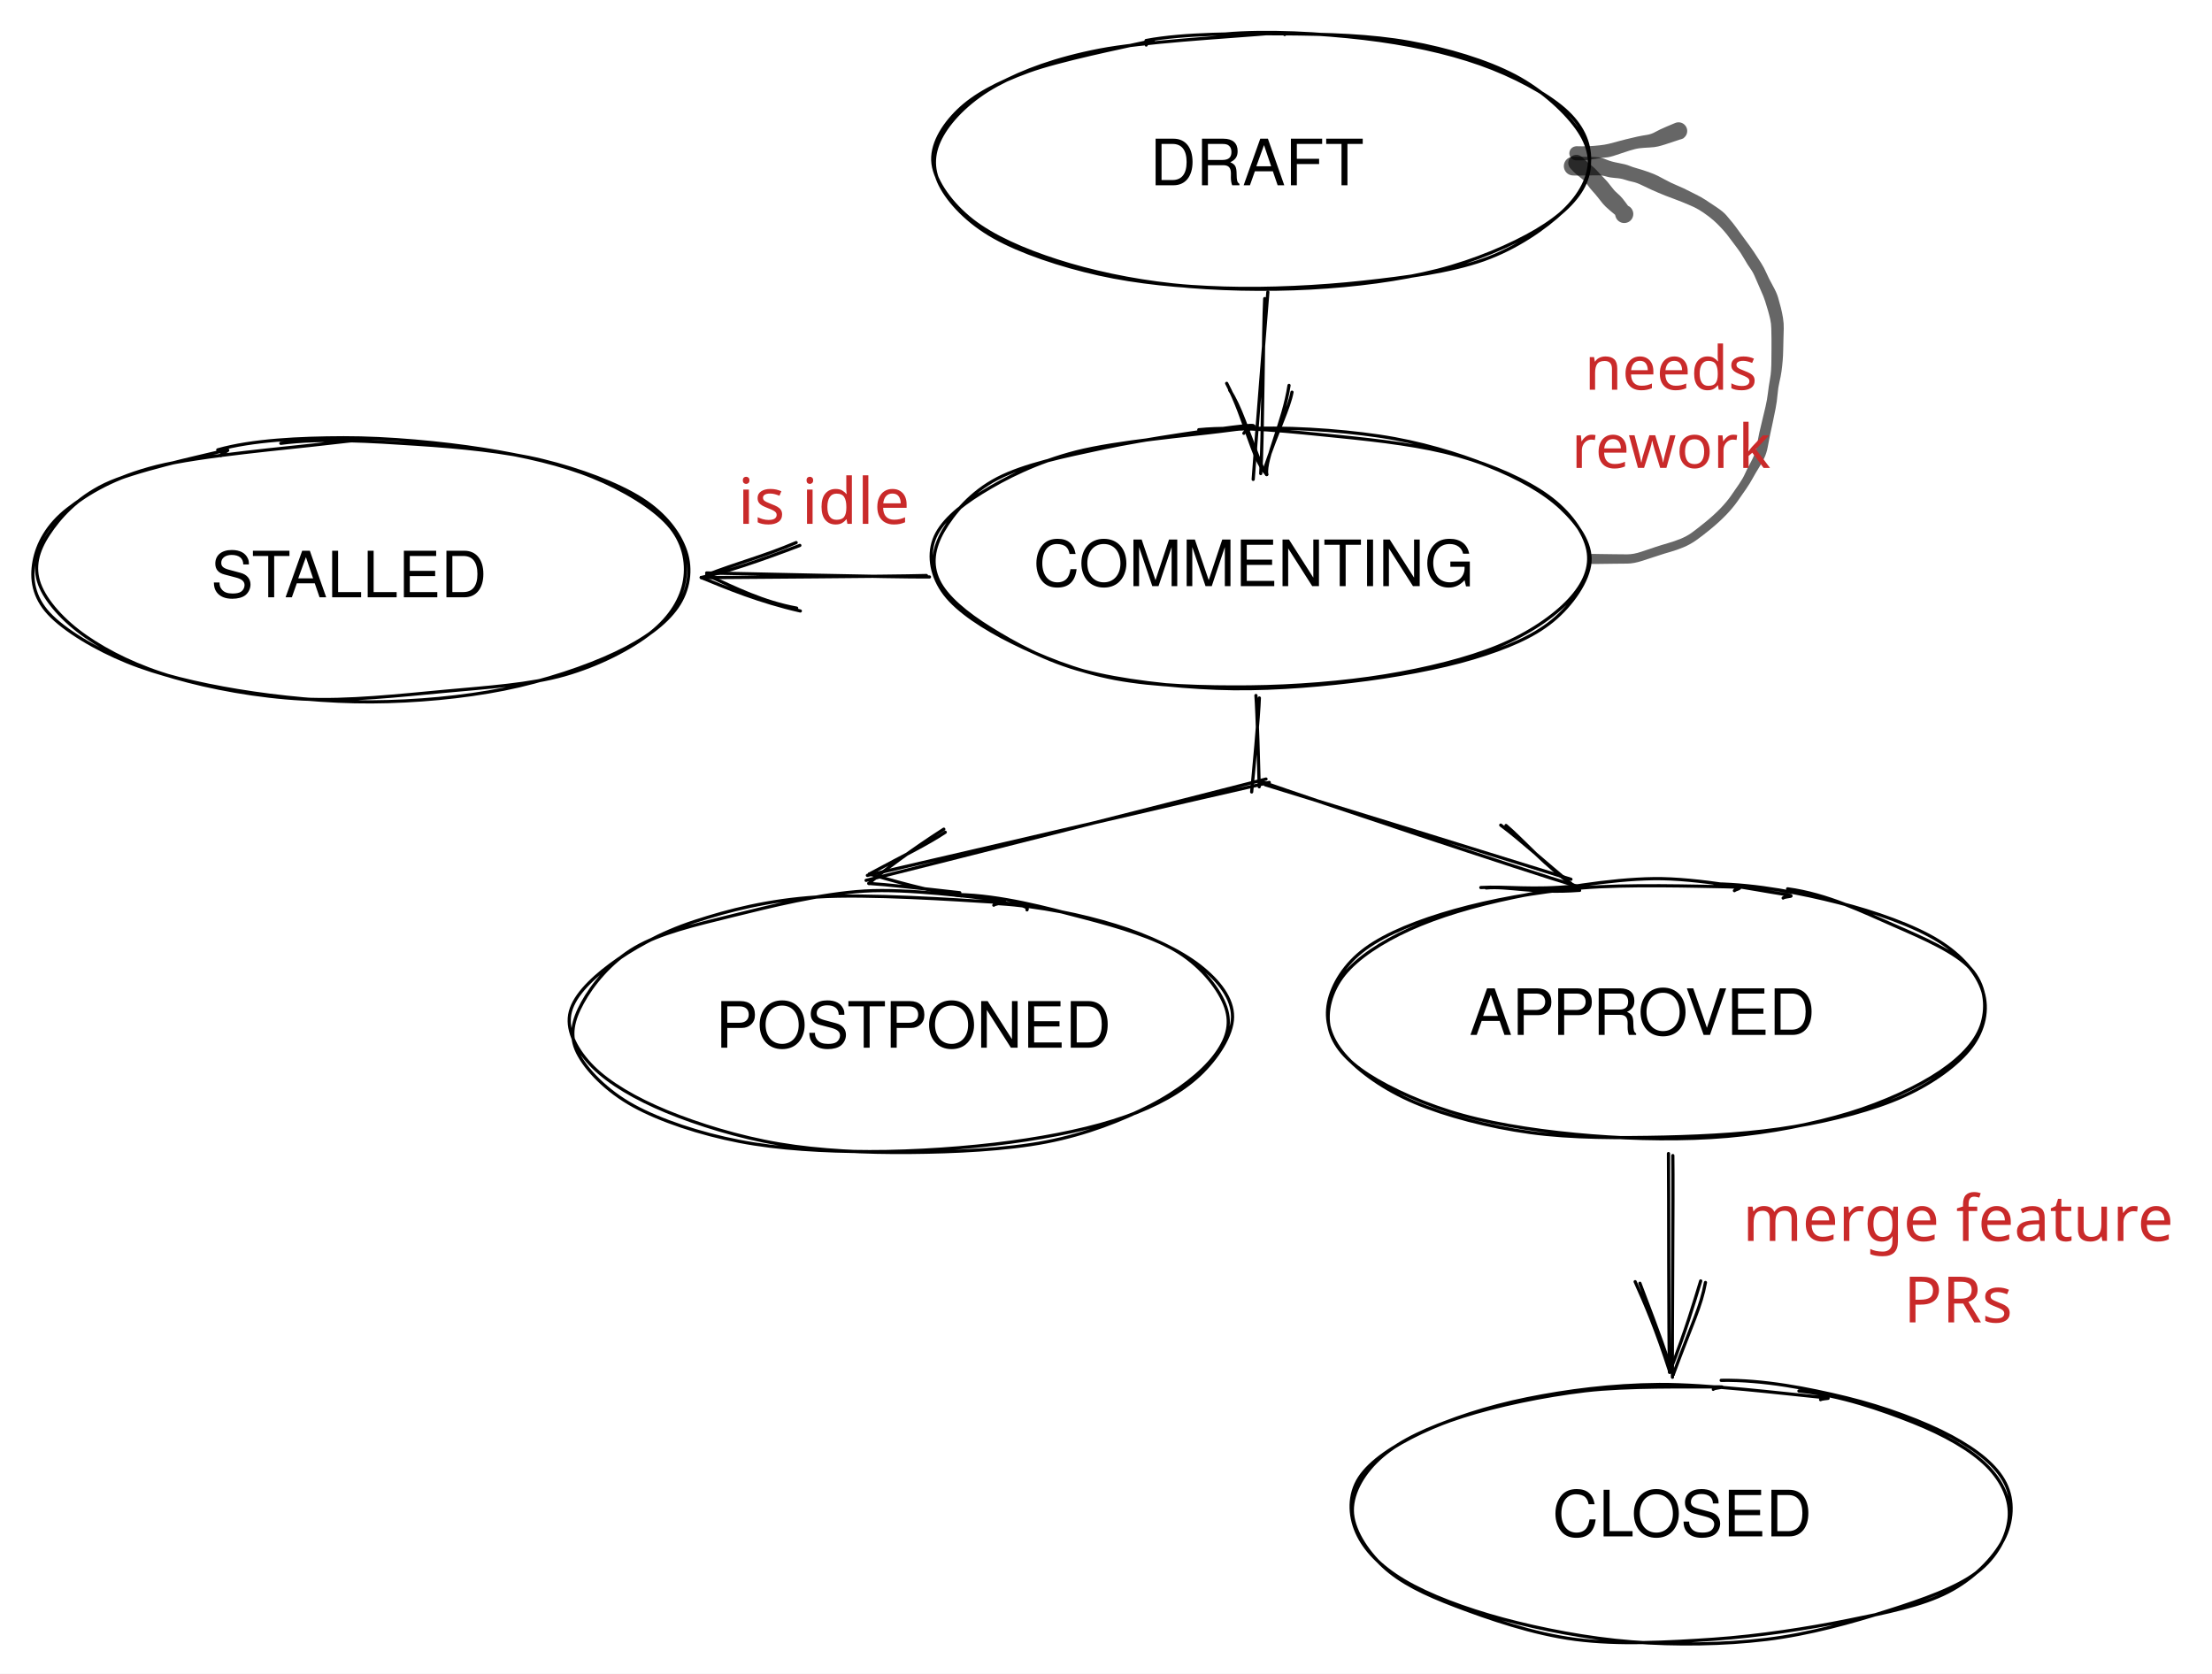
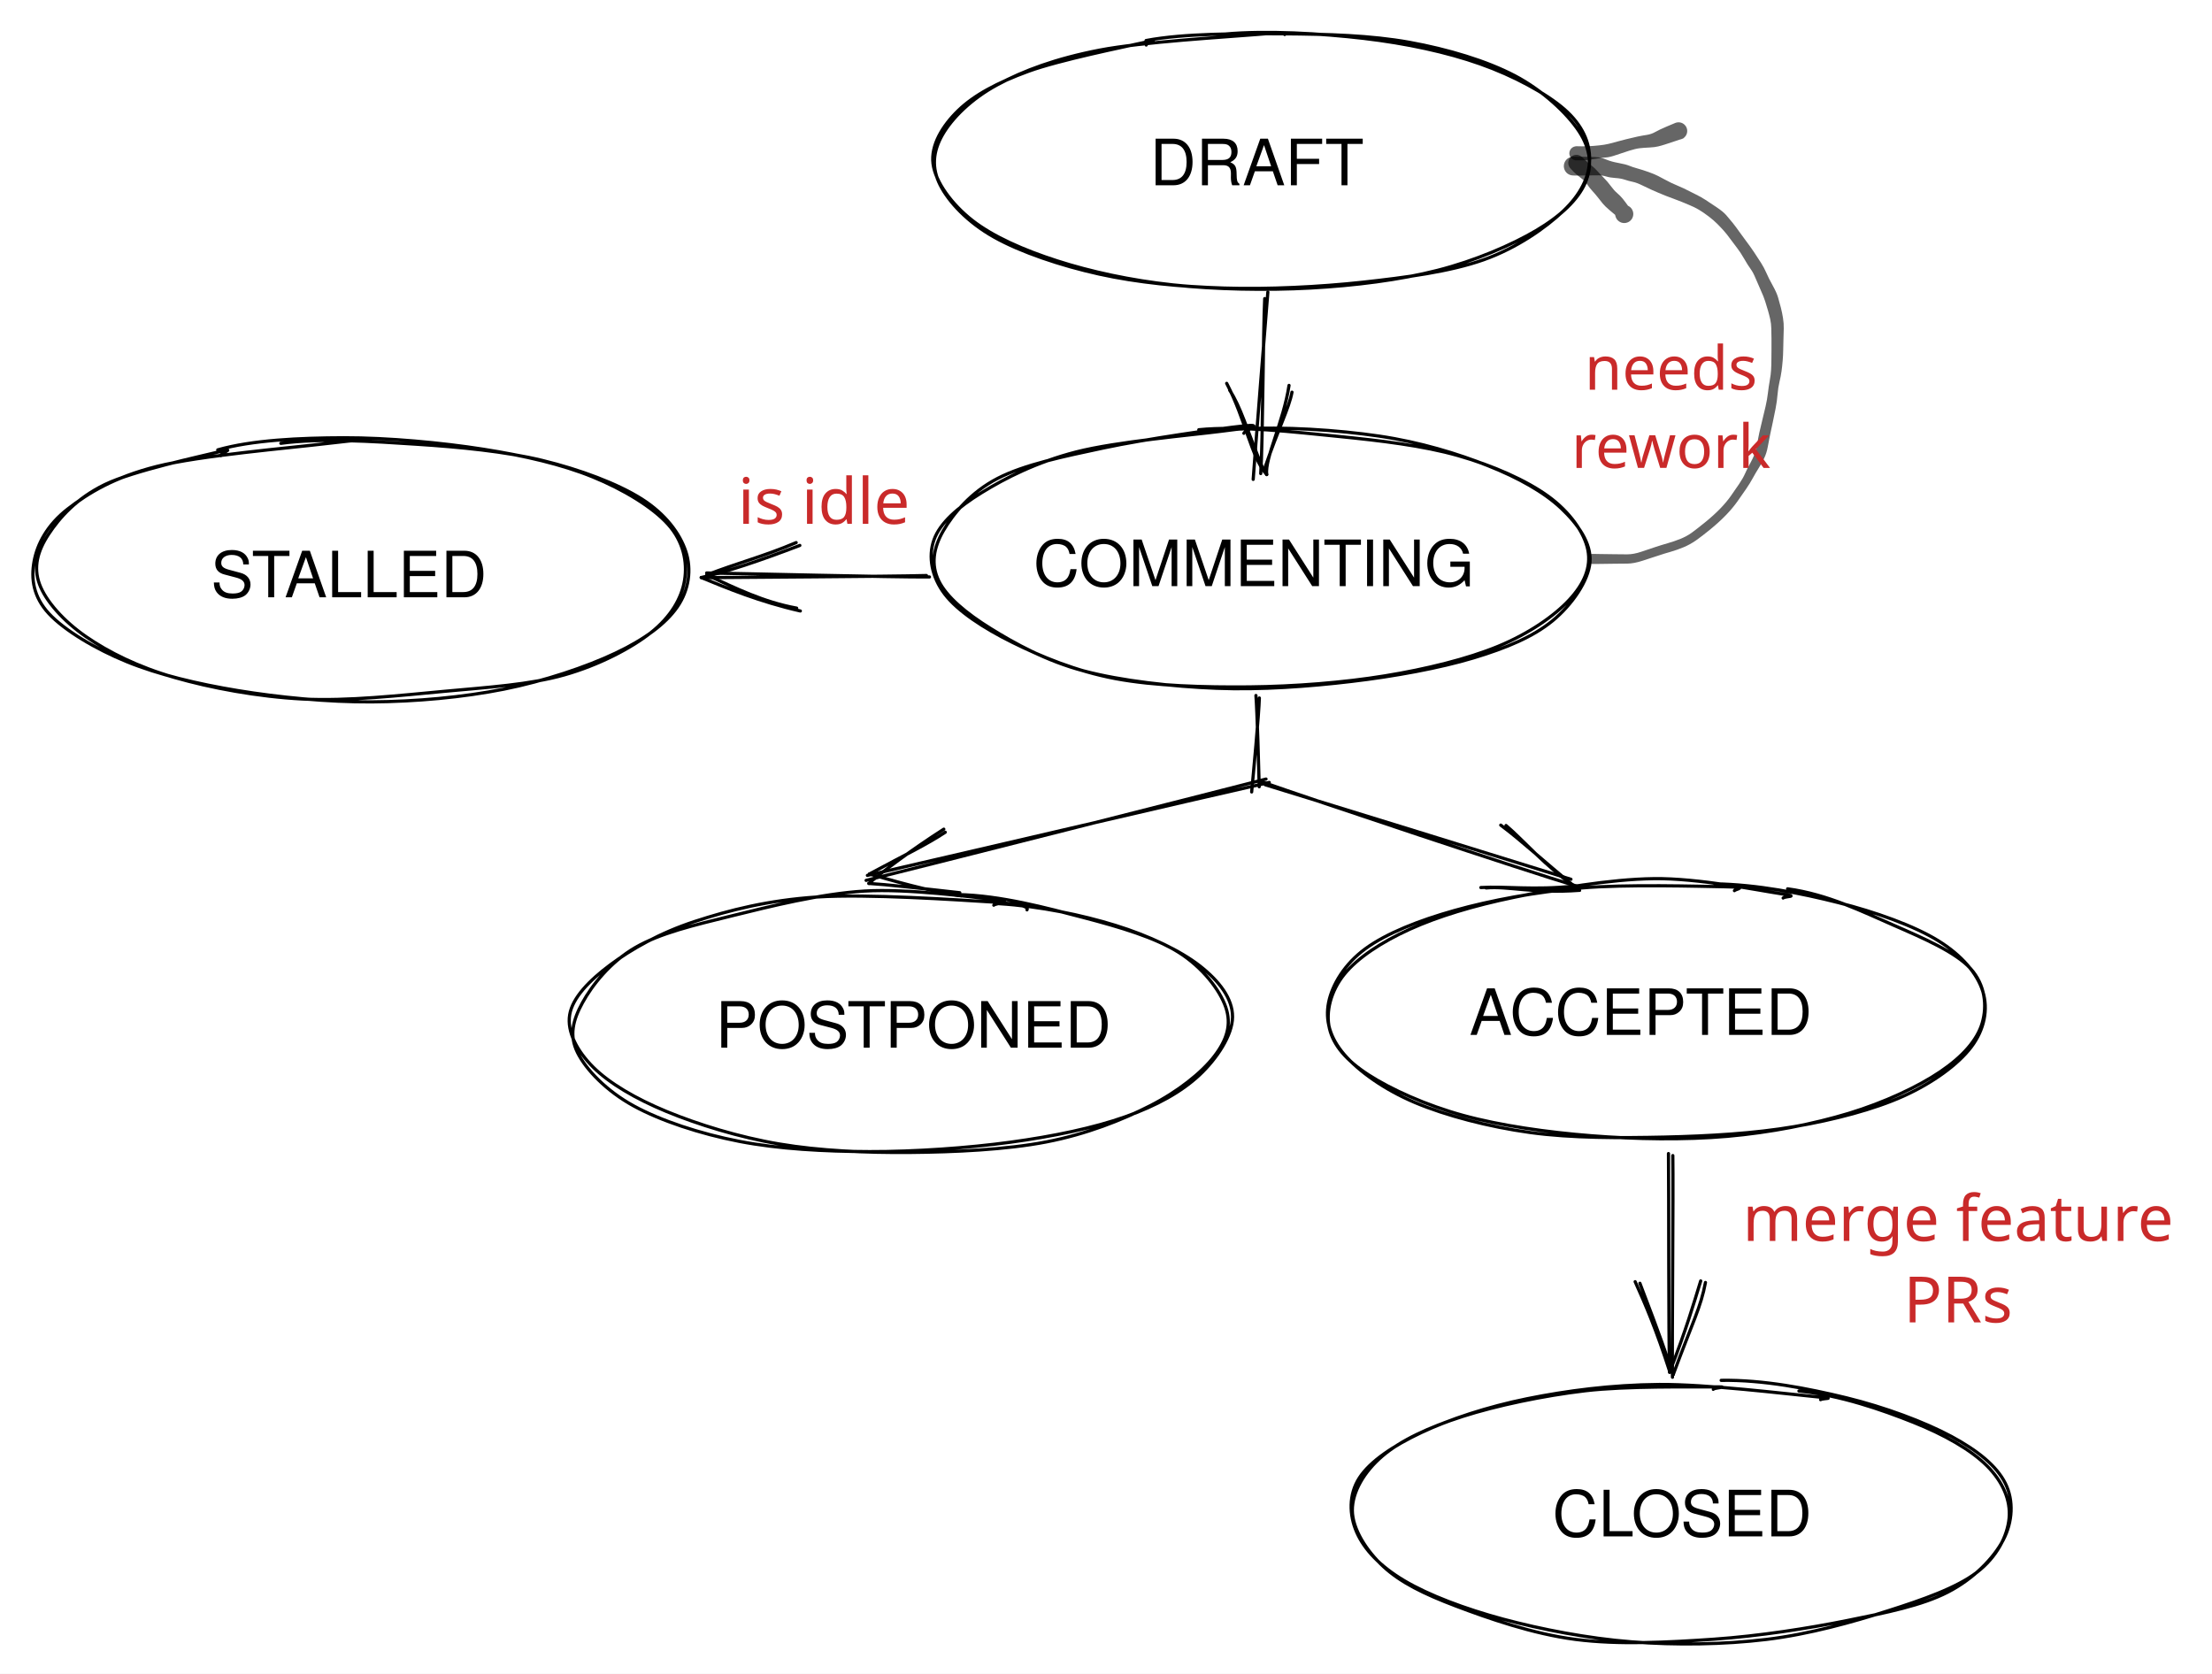
<svg xmlns="http://www.w3.org/2000/svg" version="1.1" viewBox="0 0 692.5 524" width="692.5" height="524">
  <defs>
    <style>
      @font-face {
        font-family: "Virgil";
        src: url("https://excalidraw.com/Virgil.woff2");
      }
      @font-face {
        font-family: "Cascadia";
        src: url("https://excalidraw.com/Cascadia.woff2");
      }
    </style>
  </defs>
  <rect x="0" y="0" width="692.5" height="524" fill="#ffffff" />
  <g stroke-linecap="round" transform="translate(291.5 134.5) rotate(0 103 40.5)">
    <path d="M83.8 0.04 C96.51 -1.25, 113.66 0.75, 127.19 2.1 C140.72 3.45, 153.97 5.01, 164.97 8.14 C175.97 11.27, 186.41 15.94, 193.19 20.86 C199.96 25.77, 204.51 32.24, 205.6 37.66 C206.69 43.07, 204.43 48.31, 199.74 53.34 C195.05 58.38, 187.08 63.91, 177.47 67.86 C167.85 71.82, 155.01 74.98, 142.05 77.09 C129.08 79.21, 113.74 80.41, 99.68 80.55 C85.62 80.69, 70.06 80.27, 57.68 77.95 C45.3 75.62, 34.31 71, 25.41 66.59 C16.51 62.18, 8.36 56.87, 4.27 51.51 C0.19 46.16, -1.01 39.76, 0.91 34.46 C2.83 29.17, 8.39 24.32, 15.82 19.74 C23.24 15.16, 33.01 10.17, 45.46 6.98 C57.91 3.78, 81.67 1.69, 90.53 0.55 C99.38 -0.58, 98.32 -0.46, 98.58 0.18 M96.79 -0.17 C110.13 -1.03, 127.33 0.12, 140.26 2.03 C153.19 3.94, 164.87 7.54, 174.37 11.31 C183.86 15.07, 191.93 19.61, 197.25 24.64 C202.57 29.66, 206.71 35.57, 206.27 41.44 C205.82 47.31, 200.65 54.83, 194.57 59.84 C188.49 64.84, 180.28 68.31, 169.78 71.48 C159.29 74.64, 144.99 77.26, 131.58 78.84 C118.17 80.43, 103.28 81.53, 89.32 80.98 C75.37 80.43, 59.63 78.68, 47.84 75.56 C36.05 72.44, 26.17 66.95, 18.59 62.24 C11.01 57.54, 4.83 52.41, 2.37 47.32 C-0.1 42.23, 0.73 37.05, 3.8 31.7 C6.88 26.36, 12.44 19.6, 20.83 15.27 C29.22 10.94, 41.33 8.44, 54.14 5.71 C66.96 2.97, 90.42 -0.38, 97.71 -1.14 C105.01 -1.9, 98.19 0.13, 97.91 1.15" stroke="#000000" stroke-width="1" fill="none" />
  </g>
  <g transform="translate(323.5 167.5) rotate(0 69.5 10.5)">
    <text x="0" y="16" font-family="Helvetica, Segoe UI Emoji" font-size="20px" fill="#000000" text-anchor="start" style="white-space: pre;" direction="ltr">COMMENTING</text>
  </g>
  <g stroke-linecap="round" transform="translate(292 10) rotate(0 103 40.5)">
    <path d="M91.48 0.66 C104.56 -0.52, 121.62 0.46, 134.93 2.02 C148.24 3.58, 160.9 6.3, 171.36 10 C181.83 13.69, 192.02 19.2, 197.74 24.2 C203.45 29.2, 205.71 34.67, 205.65 39.98 C205.59 45.3, 202.92 50.86, 197.38 56.09 C191.84 61.32, 182.9 67.63, 172.43 71.34 C161.96 75.05, 148.09 76.88, 134.56 78.36 C121.04 79.83, 105.03 80.62, 91.28 80.19 C77.52 79.77, 64.04 78.45, 52.04 75.79 C40.03 73.13, 27.53 68.9, 19.25 64.25 C10.96 59.61, 5.03 53.25, 2.33 47.92 C-0.37 42.59, 0.05 37.47, 3.03 32.24 C6.02 27.01, 12.04 20.96, 20.23 16.54 C28.41 12.12, 38.61 8.34, 52.16 5.71 C65.71 3.09, 91.85 1.6, 101.52 0.79 C111.2 -0.03, 110.26 0.15, 110.19 0.81 M66.79 2.69 C78.6 0.43, 96.06 0.49, 109.81 0.58 C123.55 0.68, 137.19 1.07, 149.26 3.25 C161.33 5.44, 173.36 9.05, 182.21 13.69 C191.06 18.34, 198.67 25.54, 202.34 31.13 C206.02 36.73, 206.5 42.1, 204.26 47.27 C202.03 52.45, 196.64 57.61, 188.93 62.17 C181.22 66.73, 169.79 71.64, 158.02 74.64 C146.25 77.64, 132.13 79.41, 118.32 80.17 C104.51 80.93, 88.37 80.61, 75.15 79.19 C61.92 77.78, 49.41 75.03, 38.96 71.67 C28.5 68.31, 18.9 64.08, 12.42 59.02 C5.95 53.95, 0.84 47, 0.1 41.26 C-0.64 35.52, 3.01 29.42, 7.98 24.6 C12.95 19.78, 20.21 15.89, 29.93 12.33 C39.66 8.78, 60.16 4.64, 66.31 3.27 C72.46 1.89, 66.4 3.44, 66.84 4.1" stroke="#000000" stroke-width="1" fill="none" />
  </g>
  <g transform="translate(360 42) rotate(0 33.5 10.5)">
    <text x="0" y="16" font-family="Helvetica, Segoe UI Emoji" font-size="20px" fill="#000000" text-anchor="start" style="white-space: pre;" direction="ltr">DRAFT</text>
  </g>
  <g stroke-linecap="round" transform="translate(10 138) rotate(0 103 40.5)">
    <path d="M77.92 0.79 C90.34 -0.89, 106.78 0.18, 120.43 1.08 C134.08 1.97, 148.09 3.31, 159.83 6.16 C171.57 9.01, 183.39 13.44, 190.87 18.19 C198.35 22.94, 202.85 29.02, 204.71 34.67 C206.57 40.31, 205.7 46.73, 202.02 52.04 C198.35 57.35, 191.7 62.22, 182.65 66.5 C173.6 70.79, 160.45 75.22, 147.73 77.76 C135 80.3, 120.16 81.66, 106.3 81.74 C92.44 81.82, 77.31 80.31, 64.56 78.22 C51.8 76.13, 39.65 73.21, 29.77 69.19 C19.89 65.17, 10.14 59.32, 5.29 54.09 C0.44 48.85, -0.32 43.21, 0.67 37.76 C1.66 32.3, 4.82 26.29, 11.22 21.34 C17.62 16.38, 25.61 11.43, 39.07 8.03 C52.53 4.62, 80.86 2.24, 92.01 0.89 C103.15 -0.45, 105.86 -0.49, 105.93 -0.05 M58.17 2.84 C68.92 -0.22, 83.75 -0.91, 97.61 -0.95 C111.46 -0.98, 128.32 0.6, 141.31 2.64 C154.29 4.68, 165.88 7.37, 175.53 11.3 C185.17 15.22, 194.38 20.82, 199.18 26.21 C203.98 31.59, 205.22 37.97, 204.32 43.61 C203.42 49.26, 200.03 55.12, 193.76 60.07 C187.48 65.02, 177.44 70.23, 166.67 73.29 C155.9 76.35, 142.78 77.17, 129.14 78.43 C115.49 79.69, 98.89 81.57, 84.8 80.85 C70.71 80.12, 55.91 77.35, 44.6 74.09 C33.29 70.84, 23.97 66.19, 16.93 61.32 C9.89 56.45, 4.32 50.21, 2.36 44.87 C0.4 39.54, 1.76 34.5, 5.18 29.3 C8.59 24.1, 13.96 17.99, 22.86 13.68 C31.76 9.37, 52.54 4.95, 58.58 3.45 C64.62 1.95, 58.7 3.98, 59.12 4.68" stroke="#000000" stroke-width="1" fill="none" />
  </g>
  <g transform="translate(66 171) rotate(0 43.5 10.5)">
    <text x="0" y="16" font-family="Helvetica, Segoe UI Emoji" font-size="20px" fill="#000000" text-anchor="start" style="white-space: pre;" direction="ltr">STALLED</text>
  </g>
  <g stroke-linecap="round" transform="translate(415 276) rotate(0 103 40.5)">
    <path d="M121.8 0.7 C135.06 0.91, 148.92 3.64, 160.57 6.6 C172.22 9.55, 184.18 13.83, 191.71 18.46 C199.24 23.09, 204.02 28.83, 205.75 34.39 C207.49 39.95, 206.27 46.34, 202.12 51.81 C197.97 57.28, 190.07 63.04, 180.85 67.19 C171.62 71.34, 159.21 74.58, 146.76 76.71 C134.31 78.85, 119.93 79.68, 106.14 79.99 C92.34 80.29, 76.99 80.35, 63.97 78.55 C50.95 76.75, 37.72 73.27, 28.03 69.2 C18.34 65.12, 10.35 59.35, 5.83 54.12 C1.32 48.89, -0.17 43.36, 0.94 37.84 C2.05 32.32, 5.92 25.79, 12.5 20.99 C19.08 16.19, 29.17 12.19, 40.41 9.03 C51.65 5.87, 65.85 3.25, 79.95 2.01 C94.04 0.78, 116.95 1.49, 124.96 1.62 C132.97 1.76, 128.31 2.31, 127.99 2.84 M144.64 2.27 C157.15 3.95, 168.22 9.48, 177.76 13.63 C187.3 17.79, 197.25 22.11, 201.88 27.21 C206.51 32.32, 207.13 38.89, 205.56 44.27 C203.99 49.65, 199.41 54.8, 192.45 59.51 C185.49 64.23, 174.89 69.17, 163.79 72.55 C152.68 75.92, 139.23 78.57, 125.81 79.75 C112.39 80.92, 97.06 80.67, 83.28 79.58 C69.49 78.49, 54.74 76.4, 43.1 73.21 C31.46 70.03, 20.39 65, 13.41 60.48 C6.43 55.95, 2.48 51.29, 1.22 46.05 C-0.05 40.81, 1.65 34.23, 5.84 29.04 C10.03 23.86, 17.49 18.94, 26.35 14.92 C35.21 10.9, 46.28 7.56, 59.01 4.92 C71.74 2.28, 88.83 -0.73, 102.73 -0.92 C116.63 -1.11, 135.65 2.77, 142.4 3.78 C149.16 4.79, 143.59 4.54, 143.24 5.15" stroke="#000000" stroke-width="1" fill="none" />
  </g>
  <g transform="translate(460 308) rotate(0 55.5 10.5)">
-     <text x="0" y="16" font-family="Helvetica, Segoe UI Emoji" font-size="20px" fill="#000000" text-anchor="start" style="white-space: pre;" direction="ltr">APPROVED</text>
+     <text x="0" y="16" font-family="Helvetica, Segoe UI Emoji" font-size="20px" fill="#000000" text-anchor="start" style="white-space: pre;" direction="ltr">ACCEPTED</text>
  </g>
  <g stroke-linecap="round" transform="translate(179 280) rotate(0 103 40.5)">
    <path d="M120.91 0.07 C134.23 0.33, 148.71 4.25, 160.23 7.27 C171.75 10.29, 182.61 13.5, 190.03 18.18 C197.45 22.86, 202.9 29.93, 204.75 35.35 C206.6 40.77, 205.09 45.57, 201.14 50.7 C197.19 55.84, 189.82 61.72, 181.06 66.18 C172.3 70.65, 161.14 75.07, 148.6 77.5 C136.07 79.94, 119.76 80.69, 105.83 80.8 C91.9 80.91, 77.71 80.3, 65.02 78.16 C52.33 76.03, 39.43 72, 29.71 67.99 C19.99 63.98, 11.77 59.15, 6.71 54.1 C1.65 49.05, -1.54 43.02, -0.65 37.68 C0.24 32.34, 5.54 26.93, 12.05 22.07 C18.56 17.21, 27.61 12.05, 38.42 8.51 C49.23 4.97, 61.39 1.84, 76.91 0.82 C92.44 -0.2, 120.63 1.72, 131.56 2.39 C142.5 3.06, 142.86 4.25, 142.52 4.85 M133.65 2.91 C146.73 3.73, 159.69 6.46, 170.19 9.7 C180.68 12.95, 190.5 17.6, 196.62 22.38 C202.73 27.16, 206.91 32.66, 206.87 38.37 C206.84 44.08, 202 51.44, 196.41 56.65 C190.81 61.86, 183.15 66.13, 173.31 69.62 C163.47 73.12, 150.72 75.77, 137.37 77.59 C124.02 79.41, 107.35 80.58, 93.2 80.54 C79.04 80.49, 64.75 79.72, 52.44 77.33 C40.13 74.94, 27.77 70.84, 19.33 66.2 C10.89 61.57, 4.47 54.91, 1.8 49.53 C-0.86 44.15, 0.36 39.4, 3.36 33.92 C6.37 28.44, 12.03 21.21, 19.85 16.67 C27.66 12.13, 38.3 9.64, 50.26 6.69 C62.21 3.74, 77.87 -0.19, 91.58 -1.03 C105.29 -1.87, 125.79 0.92, 132.54 1.65 C139.3 2.39, 132.26 2.82, 132.12 3.39" stroke="#000000" stroke-width="1" fill="none" />
  </g>
  <g transform="translate(224 312) rotate(0 63 10.5)">
    <text x="0" y="16" font-family="Helvetica, Segoe UI Emoji" font-size="20px" fill="#000000" text-anchor="start" style="white-space: pre;" direction="ltr">POSTPONED</text>
  </g>
  <g stroke-linecap="round" transform="translate(423 433) rotate(0 103 40.5)">
    <path d="M140.18 2.48 C153.23 3.84, 166.12 8.35, 175.93 12.26 C185.74 16.16, 194.04 20.91, 199.05 25.92 C204.06 30.93, 206.51 36.76, 205.98 42.32 C205.45 47.88, 202.18 54.45, 195.86 59.28 C189.54 64.11, 179.02 67.81, 168.04 71.3 C157.06 74.8, 143.37 78.64, 130 80.26 C116.64 81.88, 101.61 82.08, 87.86 81.02 C74.11 79.95, 59.39 77.08, 47.51 73.89 C35.64 70.69, 24.26 66.4, 16.62 61.86 C8.99 57.33, 4.06 52.05, 1.72 46.68 C-0.62 41.32, -0.81 34.87, 2.57 29.67 C5.94 24.47, 13.21 19.63, 21.96 15.5 C30.72 11.37, 42.69 7.41, 55.1 4.9 C67.52 2.39, 81.5 0.56, 96.43 0.44 C111.36 0.33, 136.25 3.39, 144.68 4.19 C153.1 4.98, 147.78 4.64, 146.96 5.2 M115.84 -0.85 C129.01 -1.06, 143.03 1.69, 155.04 4.61 C167.04 7.54, 179.57 12.22, 187.87 16.68 C196.16 21.14, 202.09 25.95, 204.79 31.37 C207.5 36.78, 207.11 43.49, 204.12 49.17 C201.12 54.84, 194.94 61.24, 186.82 65.44 C178.69 69.63, 167.58 71.88, 155.36 74.33 C143.15 76.79, 127.71 79.2, 113.53 80.19 C99.35 81.18, 83.72 81.99, 70.26 80.26 C56.8 78.52, 42.8 73.6, 32.77 69.8 C22.75 66, 15.51 62.44, 10.11 57.46 C4.71 52.47, 0.42 45.66, 0.37 39.89 C0.32 34.12, 4.06 27.73, 9.81 22.83 C15.56 17.92, 24.28 13.87, 34.86 10.46 C45.44 7.06, 60.23 3.95, 73.29 2.41 C86.36 0.87, 106.57 1.27, 113.25 1.2 C119.93 1.13, 113.19 1.47, 113.36 1.96" stroke="#000000" stroke-width="1" fill="none" />
  </g>
  <g transform="translate(486 465) rotate(0 41 10.5)">
    <text x="0" y="16" font-family="Helvetica, Segoe UI Emoji" font-size="20px" fill="#000000" text-anchor="start" style="white-space: pre;" direction="ltr">CLOSED</text>
  </g>
  <g stroke-linecap="round">
    <g transform="translate(396 92.5) rotate(0 -1.375931 28.25644)">
      <path d="M0.92 -1.07 C0.12 8.72, -2.99 47.98, -3.67 57.58 M-0.06 0.98 C-0.56 10.52, -0.65 46.33, -1.31 55.76" stroke="#000000" stroke-width="1" fill="none" />
    </g>
    <g transform="translate(396 92.5) rotate(0 -1.375931 28.25644)">
      <path d="M-11.97 27.52 C-6 38.94, -4.29 50.69, 0.56 56.07 M-11.04 29.64 C-7.48 35.17, -6.05 40.98, -0.35 54.95" stroke="#000000" stroke-width="1" fill="none" />
    </g>
    <g transform="translate(396 92.5) rotate(0 -1.375931 28.25644)">
      <path d="M7.55 28.16 C5.86 39.48, -0.09 50.98, 0.56 56.07 M8.48 30.28 C7.49 35.51, 4.36 41.18, -0.35 54.95" stroke="#000000" stroke-width="1" fill="none" />
    </g>
  </g>
  <g stroke-linecap="round">
    <g transform="translate(290 179.5) rotate(0 -34.30883 0.6165107)">
      <path d="M0.98 1.13 C-10.64 1.21, -57.21 0.05, -68.77 -0.12 M0.03 0.68 C-11.81 1, -58.12 1.22, -69.59 1.35" stroke="#000000" stroke-width="1" fill="none" />
    </g>
    <g transform="translate(290 179.5) rotate(0 -34.30883 0.6165107)">
      <path d="M-39.6 -8.74 C-52.39 -3.86, -62.68 -0.4, -70.47 1.31 M-40.75 -9.63 C-51.07 -5.24, -59.49 -3.15, -68.75 0.5" stroke="#000000" stroke-width="1" fill="none" />
    </g>
    <g transform="translate(290 179.5) rotate(0 -34.30883 0.6165107)">
      <path d="M-39.44 11.78 C-52.18 8.89, -62.54 4.57, -70.47 1.31 M-40.59 10.89 C-51.08 8.96, -59.54 4.71, -68.75 0.5" stroke="#000000" stroke-width="1" fill="none" />
    </g>
  </g>
  <g transform="translate(231 147) rotate(0 24 12)">
    <text x="0" y="17" font-family="Virgil, Segoe UI Emoji" font-size="20px" fill="#c92a2a" text-anchor="start" style="white-space: pre;" direction="ltr">is idle</text>
  </g>
  <g stroke-linecap="round">
    <g transform="translate(393.5 218) rotate(0 -0.4482022 14.84432)">
      <path d="M0.76 0.52 C0.64 5.5, -1.18 25.04, -1.65 29.94 M-0.31 -0.26 C0.06 4.4, 0.62 23.59, 0.72 28.32" stroke="#000000" stroke-width="1" fill="none" />
    </g>
  </g>
  <g stroke-linecap="round">
    <g transform="translate(396.5 245) rotate(0 -62.24572 14.76031)">
      <path d="M0.86 -0.04 C-19.88 4.61, -103.93 24.25, -124.95 29.06 M-0.15 -1.1 C-20.9 4.25, -104.44 25.43, -125.35 30.62" stroke="#000000" stroke-width="1" fill="none" />
    </g>
    <g transform="translate(396.5 245) rotate(0 -62.24572 14.76031)">
      <path d="M-100.57 15.55 C-106.56 19.51, -113.27 22.67, -124.32 28.63 M-101.03 14.59 C-111.2 21.12, -120.17 27.81, -124.48 31.58" stroke="#000000" stroke-width="1" fill="none" />
    </g>
    <g transform="translate(396.5 245) rotate(0 -62.24572 14.76031)">
      <path d="M-95.57 35.45 C-103.03 34.39, -111.01 32.48, -124.32 28.63 M-96.02 34.49 C-108.22 33.11, -119.19 31.89, -124.48 31.58" stroke="#000000" stroke-width="1" fill="none" />
    </g>
  </g>
  <g stroke-linecap="round">
    <g transform="translate(393.8121 257.4284) rotate(14.45821 50.45068 3.645835)">
      <path d="M-0.04 0.77 C16.69 1.52, 83.36 4.68, 100.04 5.53 M-1.53 0.13 C15.64 1.61, 85.69 6.55, 102.43 7.16" stroke="#000000" stroke-width="1" fill="none" />
    </g>
    <g transform="translate(393.8121 257.4284) rotate(14.45821 50.45068 3.645835)">
      <path d="M74.99 14.79 C81.61 12.43, 89.88 12.83, 103.49 8.21 M73.36 15.08 C80.89 12.66, 89.55 11.82, 101.54 7.35" stroke="#000000" stroke-width="1" fill="none" />
    </g>
    <g transform="translate(393.8121 257.4284) rotate(14.45821 50.45068 3.645835)">
      <path d="M76.15 -5.7 C82.65 -2.58, 90.6 3.3, 103.49 8.21 M74.52 -5.4 C81.92 -2.4, 90.27 2.19, 101.54 7.35" stroke="#000000" stroke-width="1" fill="none" />
    </g>
  </g>
  <g transform="translate(543.5 370) rotate(0 69.5 25.5)">
    <text x="69.5" y="18.5" font-family="Virgil, Segoe UI Emoji" font-size="20px" fill="#c92a2a" text-anchor="middle" style="white-space: pre;" direction="ltr">merge feature</text>
    <text x="69.5" y="44" font-family="Virgil, Segoe UI Emoji" font-size="20px" fill="#c92a2a" text-anchor="middle" style="white-space: pre;" direction="ltr">PRs</text>
  </g>
  <g stroke-linecap="round">
    <g transform="translate(523.5 361) rotate(0 -0.4561212 35.16241)">
      <path d="M0.2 0.78 C0.39 12.49, -0.07 58.65, 0.09 70.18 M-1.16 0.15 C-1.02 11.57, -1.18 57.35, -0.81 68.67" stroke="#000000" stroke-width="1" fill="none" />
    </g>
    <g transform="translate(523.5 361) rotate(0 -0.4561212 35.16241)">
      <path d="M-10.1 40.76 C-7.24 48.46, -5.4 52.73, 0.34 69.32 M-11.59 40.26 C-8.32 47.53, -5.03 55.15, -0.75 68.45" stroke="#000000" stroke-width="1" fill="none" />
    </g>
    <g transform="translate(523.5 361) rotate(0 -0.4561212 35.16241)">
      <path d="M10.42 40.51 C8.97 48.3, 6.51 52.62, 0.34 69.32 M8.93 40.02 C6.71 47.24, 4.51 54.92, -0.75 68.45" stroke="#000000" stroke-width="1" fill="none" />
    </g>
  </g>
  <g stroke-opacity="0.6" fill-opacity="0.6" transform="translate(498.5 175) rotate(0 26 -61.5)" stroke="none" fill="#000000">
    <path d="M 0,-1.59 Q 0,-1.59 2.3,-1.55 4.6,-1.51 6.72,-1.49 8.85,-1.46 10.89,-1.45 12.94,-1.45 15.32,-2.26 17.71,-3.07 19.67,-3.72 21.64,-4.37 23.66,-4.95 25.67,-5.52 27.59,-6.30 29.51,-7.07 31.09,-8.20 32.67,-9.34 35.38,-11.54 38.08,-13.74 40.05,-15.78 42.03,-17.82 43.40,-19.78 44.78,-21.75 45.95,-23.47 47.13,-25.20 47.82,-26.74 48.50,-28.29 49.40,-29.90 50.29,-31.52 50.87,-32.97 51.44,-34.43 51.65,-36.02 51.86,-37.61 52.29,-39.57 52.73,-41.52 53.22,-43.50 53.71,-45.47 54.23,-47.72 54.75,-49.96 54.98,-51.99 55.21,-54.01 55.55,-55.87 55.89,-57.72 55.97,-59.25 56.06,-60.78 56.06,-62.28 56.06,-63.79 56.09,-65.57 56.11,-67.35 56.09,-68.98 56.07,-70.60 56.03,-72.15 56.00,-73.70 55.70,-75.03 55.40,-76.37 54.99,-77.79 54.58,-79.22 54.11,-80.68 53.65,-82.14 52.75,-84.10 51.86,-86.06 51.11,-87.87 50.37,-89.68 49.54,-90.82 48.70,-91.96 47.51,-94.04 46.32,-96.11 45.26,-97.45 44.20,-98.79 43.13,-100.28 42.06,-101.77 41.05,-102.88 40.05,-103.99 39.03,-105.00 38.02,-106.02 36.36,-107.29 34.70,-108.55 33.36,-109.34 32.02,-110.12 30.67,-110.68 29.32,-111.24 28.09,-111.76 26.86,-112.27 25.55,-112.74 24.24,-113.20 23.02,-113.69 21.79,-114.18 20.68,-114.65 19.57,-115.13 18.51,-115.60 17.45,-116.07 15.68,-116.94 13.92,-117.81 12.70,-118.06 11.49,-118.31 10.19,-118.74 8.90,-119.17 7.23,-119.27 5.56,-119.38 4.38,-119.74 3.20,-120.11 1.92,-120.11 0.65,-120.10 -1.12,-120.08 -2.91,-120.05 -4.45,-120.04 -6.00,-120.03 -6.47,-120.11 -6.94,-120.19 -7.37,-120.41 -7.79,-120.63 -8.12,-120.98 -8.45,-121.33 -8.65,-121.77 -8.85,-122.20 -8.90,-122.68 -8.96,-123.16 -8.85,-123.62 -8.75,-124.09 -8.50,-124.50 -8.25,-124.92 -7.89,-125.23 -7.52,-125.54 -7.08,-125.71 -6.63,-125.89 -6.15,-125.92 -5.67,-125.94 -5.21,-125.81 -4.75,-125.69 -4.35,-125.42 -3.96,-125.15 -3.67,-124.77 -3.37,-124.38 -3.22,-123.93 -3.07,-123.47 -3.07,-122.99 -3.07,-122.51 -3.22,-122.06 -3.38,-121.61 -3.67,-121.22 -3.96,-120.84 -4.35,-120.57 -4.75,-120.30 -5.21,-120.18 -5.68,-120.05 -6.15,-120.07 -6.63,-120.10 -7.08,-120.28 -7.52,-120.45 -7.89,-120.77 -8.26,-121.08 -8.50,-121.49 -8.75,-121.90 -8.85,-122.37 -8.96,-122.84 -8.90,-123.31 -8.85,-123.79 -8.65,-124.22 -8.45,-124.66 -8.12,-125.01 -7.79,-125.36 -7.36,-125.58 -6.94,-125.81 -6.47,-125.88 -5.99,-125.96 -5.99,-125.96 -5.99,-125.96 -3.70,-125.92 -1.40,-125.88 -0.31,-125.87 0.78,-125.85 1.89,-125.74 3.00,-125.63 4.48,-125.00 5.96,-124.38 8.24,-123.97 10.52,-123.55 11.54,-123.12 12.56,-122.69 14.09,-122.27 15.61,-121.85 17.60,-121.15 19.58,-120.44 20.58,-119.91 21.58,-119.37 22.60,-118.84 23.62,-118.30 24.70,-117.76 25.79,-117.23 27.22,-116.64 28.65,-116.05 29.79,-115.44 30.94,-114.83 32.48,-114.09 34.02,-113.35 35.41,-112.44 36.81,-111.52 38.88,-110.14 40.95,-108.76 41.95,-107.61 42.95,-106.46 43.99,-105.17 45.02,-103.88 46.03,-102.43 47.05,-100.99 48.19,-99.48 49.33,-97.98 50.63,-96.06 51.92,-94.13 52.86,-92.64 53.80,-91.15 54.53,-89.47 55.26,-87.79 56.48,-85.60 57.71,-83.40 58.16,-81.85 58.62,-80.31 59.02,-78.71 59.43,-77.12 59.70,-75.41 59.97,-73.70 59.93,-72.13 59.89,-70.57 59.84,-68.93 59.79,-67.29 59.76,-65.46 59.73,-63.63 59.59,-62.04 59.46,-60.44 59.23,-58.75 58.99,-57.06 58.58,-55.39 58.18,-53.72 57.99,-51.52 57.81,-49.31 57.36,-47.01 56.92,-44.72 56.49,-42.76 56.05,-40.81 55.67,-38.94 55.28,-37.07 54.92,-35.07 54.55,-33.08 53.78,-31.50 53.01,-29.91 52.08,-28.45 51.15,-26.98 50.25,-25.33 49.35,-23.68 48.16,-21.94 46.97,-20.20 45.47,-18.08 43.97,-15.95 41.89,-13.79 39.81,-11.63 37.04,-9.35 34.27,-7.08 32.42,-5.79 30.58,-4.51 28.51,-3.65 26.45,-2.80 24.49,-2.24 22.53,-1.69 20.57,-1.03 18.60,-0.37 15.79,0.53 12.98,1.45 10.92,1.45 8.85,1.46 6.72,1.49 4.6,1.51 2.3,1.55 0,1.59 -0.19,1.57 -0.38,1.54 -0.56,1.48 -0.74,1.41 -0.89,1.30 -1.05,1.19 -1.18,1.05 -1.31,0.90 -1.40,0.73 -1.49,0.56 -1.53,0.37 -1.58,0.19 -1.58,-0.00 -1.58,-0.19 -1.53,-0.37 -1.49,-0.56 -1.40,-0.73 -1.31,-0.90 -1.18,-1.05 -1.05,-1.19 -0.89,-1.30 -0.74,-1.41 -0.56,-1.48 -0.38,-1.54 -0.19,-1.57 0.00,-1.59 0.00,-1.59 L 0,-1.59 Z" />
  </g>
  <g stroke-opacity="0.6" fill-opacity="0.6" transform="translate(493.5 51) rotate(0 7.5 8)" stroke="none" fill="#000000">
    <path d="M 1.81,-1.81 Q 1.81,-1.81 2.68,-0.96 3.55,-0.11 4.65,0.74 5.74,1.61 6.53,2.50 7.31,3.39 8.56,4.64 9.80,5.88 10.79,7.24 11.78,8.60 12.74,9.42 13.70,10.23 14.41,11.09 15.12,11.95 16.49,13.84 17.85,15.73 17.82,16.19 17.79,16.65 17.61,17.08 17.43,17.51 17.13,17.86 16.82,18.21 16.42,18.45 16.02,18.68 15.56,18.77 15.11,18.87 14.65,18.81 14.18,18.75 13.77,18.55 13.35,18.35 13.01,18.02 12.68,17.70 12.47,17.28 12.26,16.87 12.19,16.41 12.12,15.95 12.21,15.49 12.29,15.04 12.51,14.63 12.74,14.22 13.08,13.91 13.42,13.59 13.84,13.40 14.27,13.22 14.73,13.17 15.19,13.13 15.65,13.24 16.10,13.34 16.49,13.59 16.89,13.83 17.18,14.19 17.48,14.55 17.64,14.99 17.81,15.42 17.83,15.88 17.85,16.35 17.71,16.80 17.58,17.24 17.32,17.62 17.05,18.00 16.68,18.28 16.30,18.55 15.86,18.69 15.42,18.84 14.95,18.83 14.49,18.82 14.05,18.67 13.61,18.51 13.25,18.22 12.88,17.94 12.62,17.55 12.37,17.16 12.25,16.71 12.14,16.26 12.14,16.26 12.14,16.26 10.55,14.93 8.96,13.59 8.24,12.70 7.52,11.80 6.69,10.74 5.85,9.68 5.03,8.80 4.21,7.93 3.41,6.76 2.62,5.60 1.25,4.58 -0.10,3.56 -0.96,2.68 -1.81,1.81 -2.00,1.56 -2.19,1.32 -2.31,1.04 -2.44,0.76 -2.50,0.45 -2.55,0.15 -2.53,-0.15 -2.51,-0.46 -2.42,-0.75 -2.33,-1.05 -2.17,-1.31 -2.01,-1.57 -1.79,-1.79 -1.57,-2.01 -1.31,-2.17 -1.05,-2.33 -0.75,-2.42 -0.46,-2.51 -0.15,-2.53 0.15,-2.55 0.45,-2.50 0.76,-2.44 1.04,-2.31 1.32,-2.19 1.56,-2.00 1.81,-1.81 1.81,-1.81 L 1.81,-1.81 Z" />
  </g>
  <g stroke-opacity="0.6" fill-opacity="0.6" transform="translate(493.5 48) rotate(0 16 -3.5)" stroke="none" fill="#000000">
    <path d="M 0,-2.22 Q 0,-2.22 1.72,-2.19 3.44,-2.17 5.49,-2.33 7.53,-2.50 8.76,-2.70 9.99,-2.89 11.75,-3.40 13.52,-3.90 15.55,-4.40 17.59,-4.91 19.09,-5.23 20.59,-5.55 22.02,-5.76 23.46,-5.97 24.72,-6.69 25.99,-7.41 28.28,-8.38 30.56,-9.34 30.97,-9.51 31.38,-9.68 31.83,-9.70 32.27,-9.73 32.70,-9.61 33.13,-9.50 33.50,-9.25 33.87,-9.00 34.14,-8.65 34.42,-8.30 34.56,-7.88 34.71,-7.46 34.71,-7.01 34.71,-6.57 34.57,-6.15 34.43,-5.72 34.17,-5.37 33.90,-5.01 33.53,-4.76 33.17,-4.51 32.74,-4.39 32.31,-4.26 31.87,-4.28 31.42,-4.31 31.01,-4.47 30.59,-4.63 30.25,-4.91 29.91,-5.20 29.68,-5.58 29.45,-5.96 29.35,-6.39 29.25,-6.83 29.30,-7.27 29.34,-7.71 29.52,-8.12 29.71,-8.52 30.01,-8.85 30.32,-9.17 30.71,-9.38 31.10,-9.59 31.54,-9.67 31.98,-9.74 32.42,-9.68 32.85,-9.61 33.25,-9.40 33.64,-9.20 33.95,-8.87 34.26,-8.55 34.45,-8.15 34.64,-7.75 34.69,-7.31 34.74,-6.87 34.65,-6.43 34.56,-5.99 34.33,-5.61 34.10,-5.23 33.77,-4.94 33.43,-4.65 33.43,-4.65 33.43,-4.65 31.13,-3.88 28.83,-3.11 27.73,-2.76 26.64,-2.41 25.60,-2.16 24.57,-1.90 22.89,-1.82 21.22,-1.75 19.88,-1.60 18.55,-1.45 16.62,-0.84 14.70,-0.24 12.56,0.50 10.43,1.25 9.23,1.30 8.04,1.35 5.74,1.76 3.45,2.17 1.72,2.19 0,2.22 -0.26,2.19 -0.53,2.15 -0.78,2.06 -1.03,1.96 -1.25,1.81 -1.47,1.66 -1.65,1.46 -1.82,1.26 -1.95,1.02 -2.07,0.78 -2.14,0.52 -2.20,0.26 -2.20,-0.00 -2.20,-0.26 -2.14,-0.52 -2.07,-0.78 -1.95,-1.02 -1.82,-1.26 -1.65,-1.46 -1.47,-1.66 -1.25,-1.81 -1.03,-1.96 -0.78,-2.06 -0.53,-2.15 -0.26,-2.19 0.00,-2.22 0.00,-2.22 L 0,-2.22 Z" />
  </g>
  <g transform="translate(493.119 104.5) rotate(0 30 24.5)">
    <text x="30" y="17.5" font-family="Virgil, Segoe UI Emoji" font-size="19.048px" fill="#c92a2a" text-anchor="middle" style="white-space: pre;" direction="ltr">needs </text>
    <text x="30" y="42" font-family="Virgil, Segoe UI Emoji" font-size="19.048px" fill="#c92a2a" text-anchor="middle" style="white-space: pre;" direction="ltr">rework</text>
  </g>
</svg>
